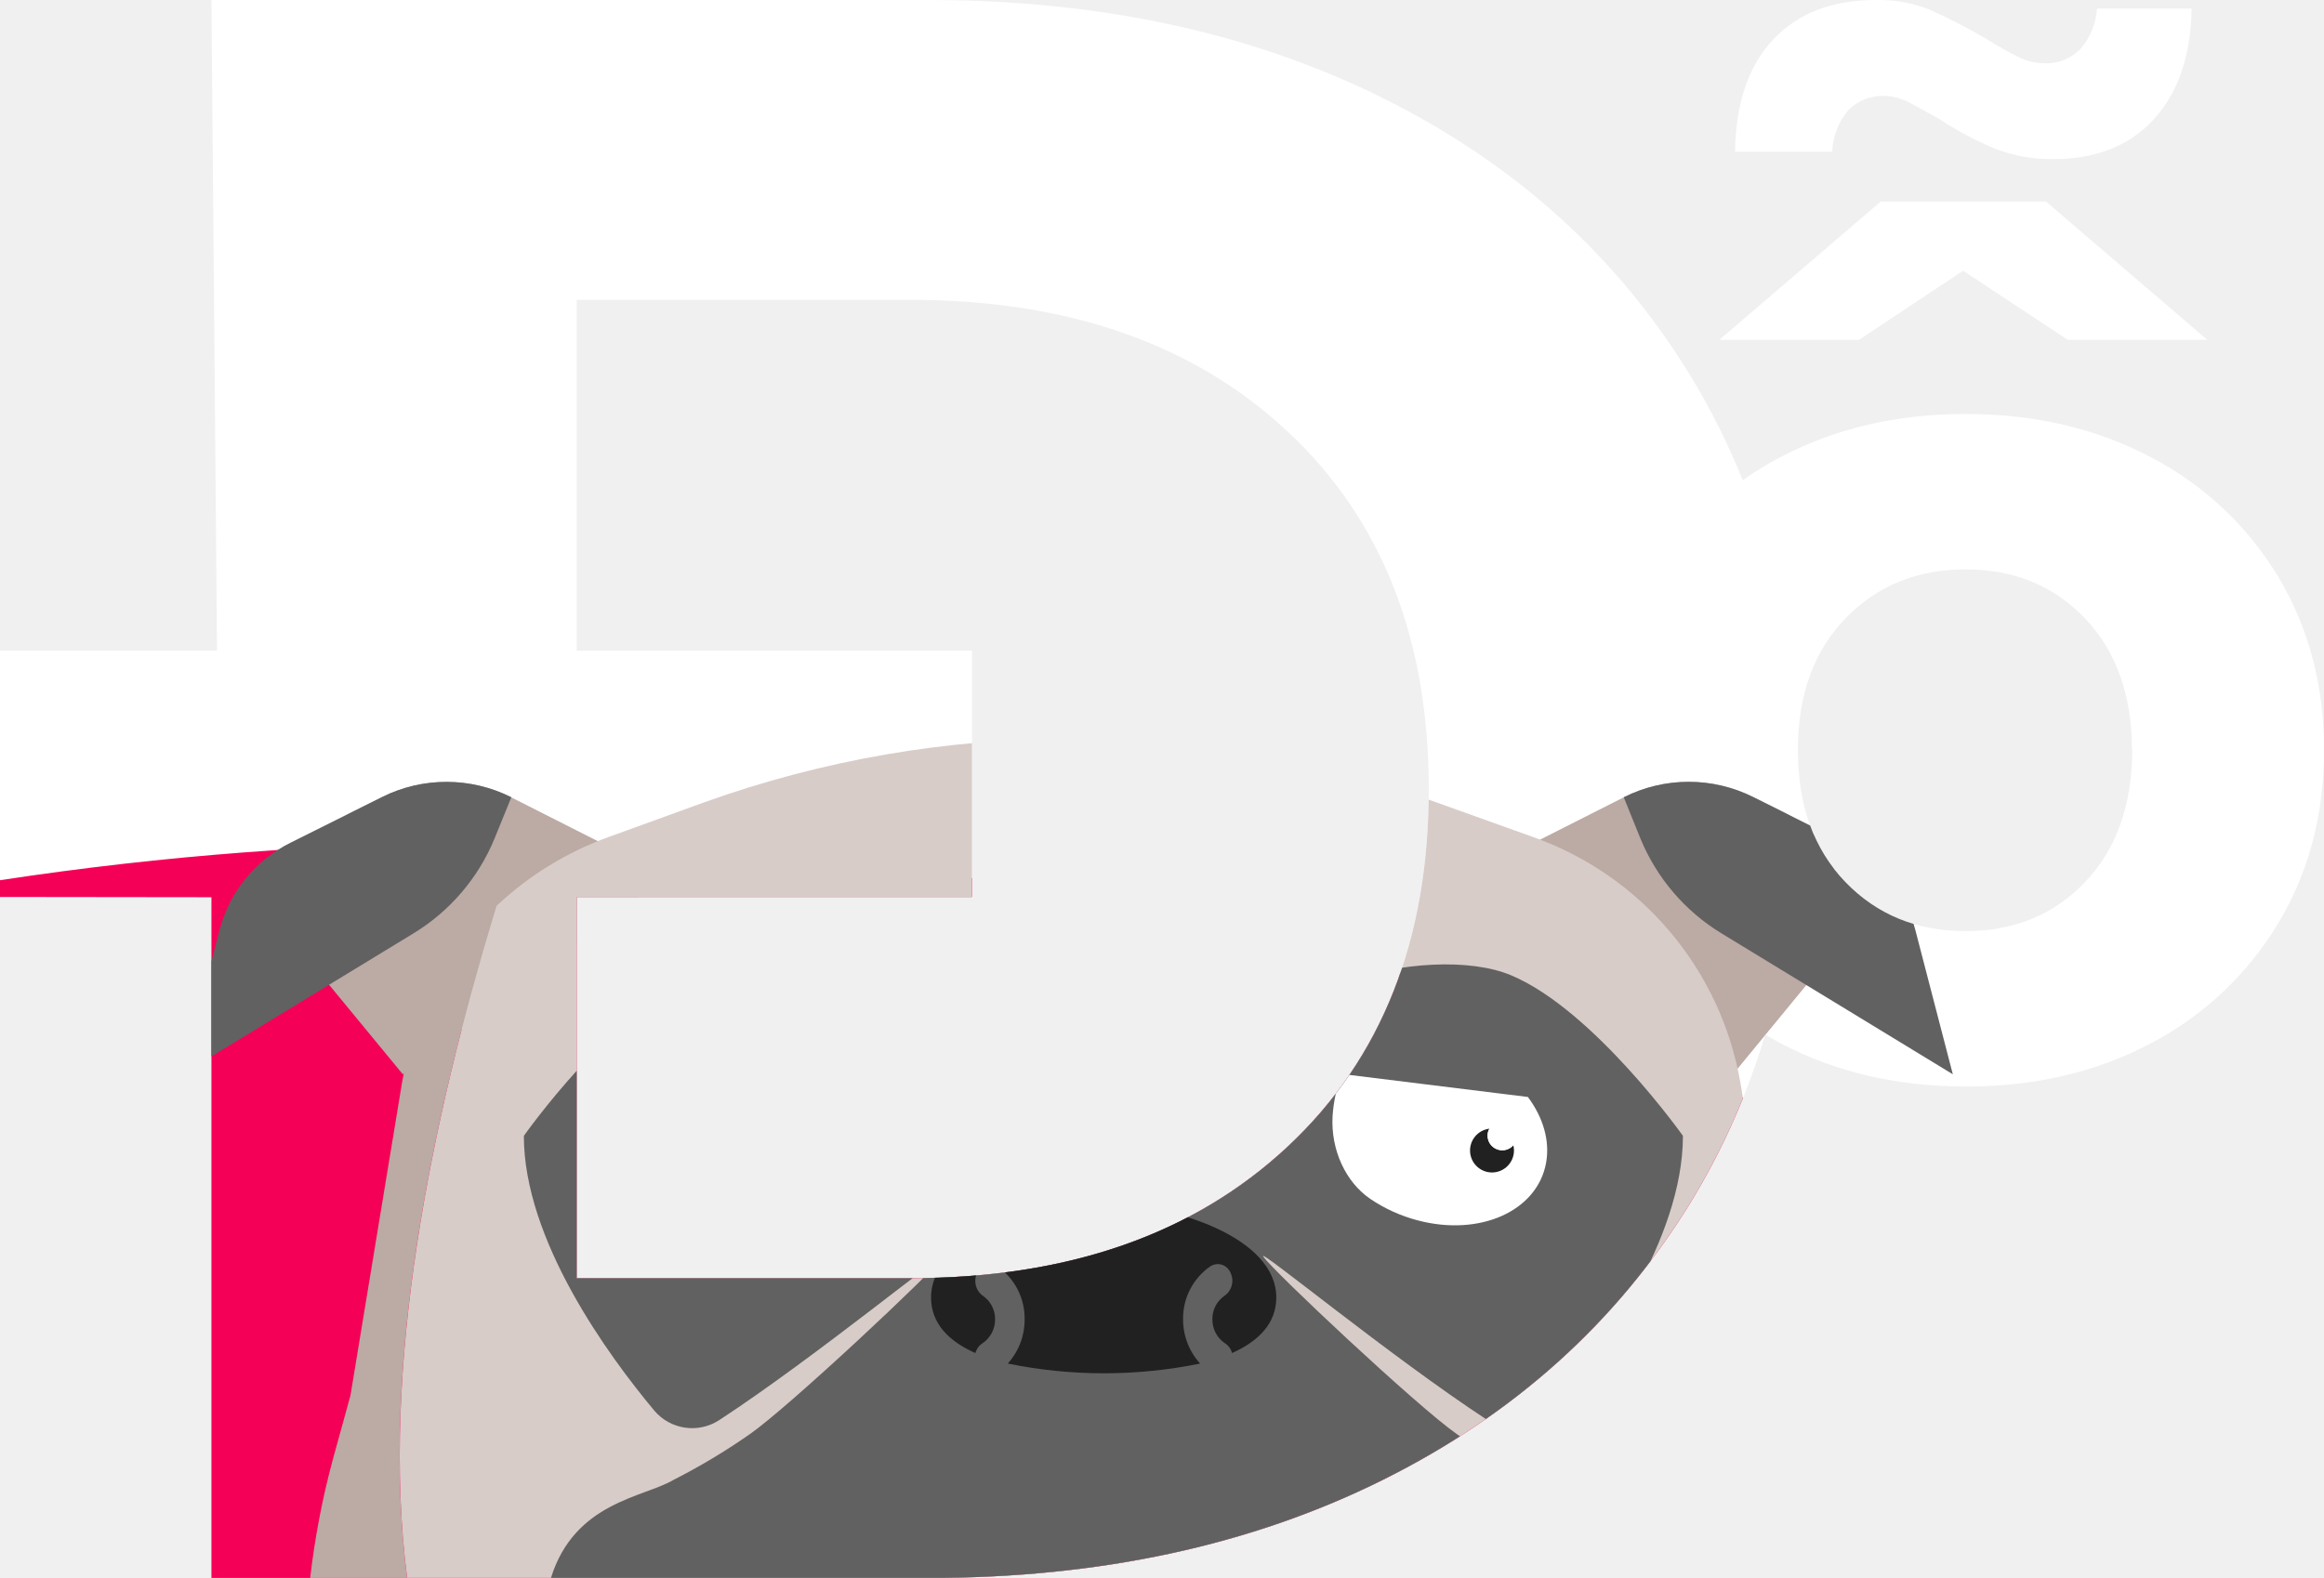
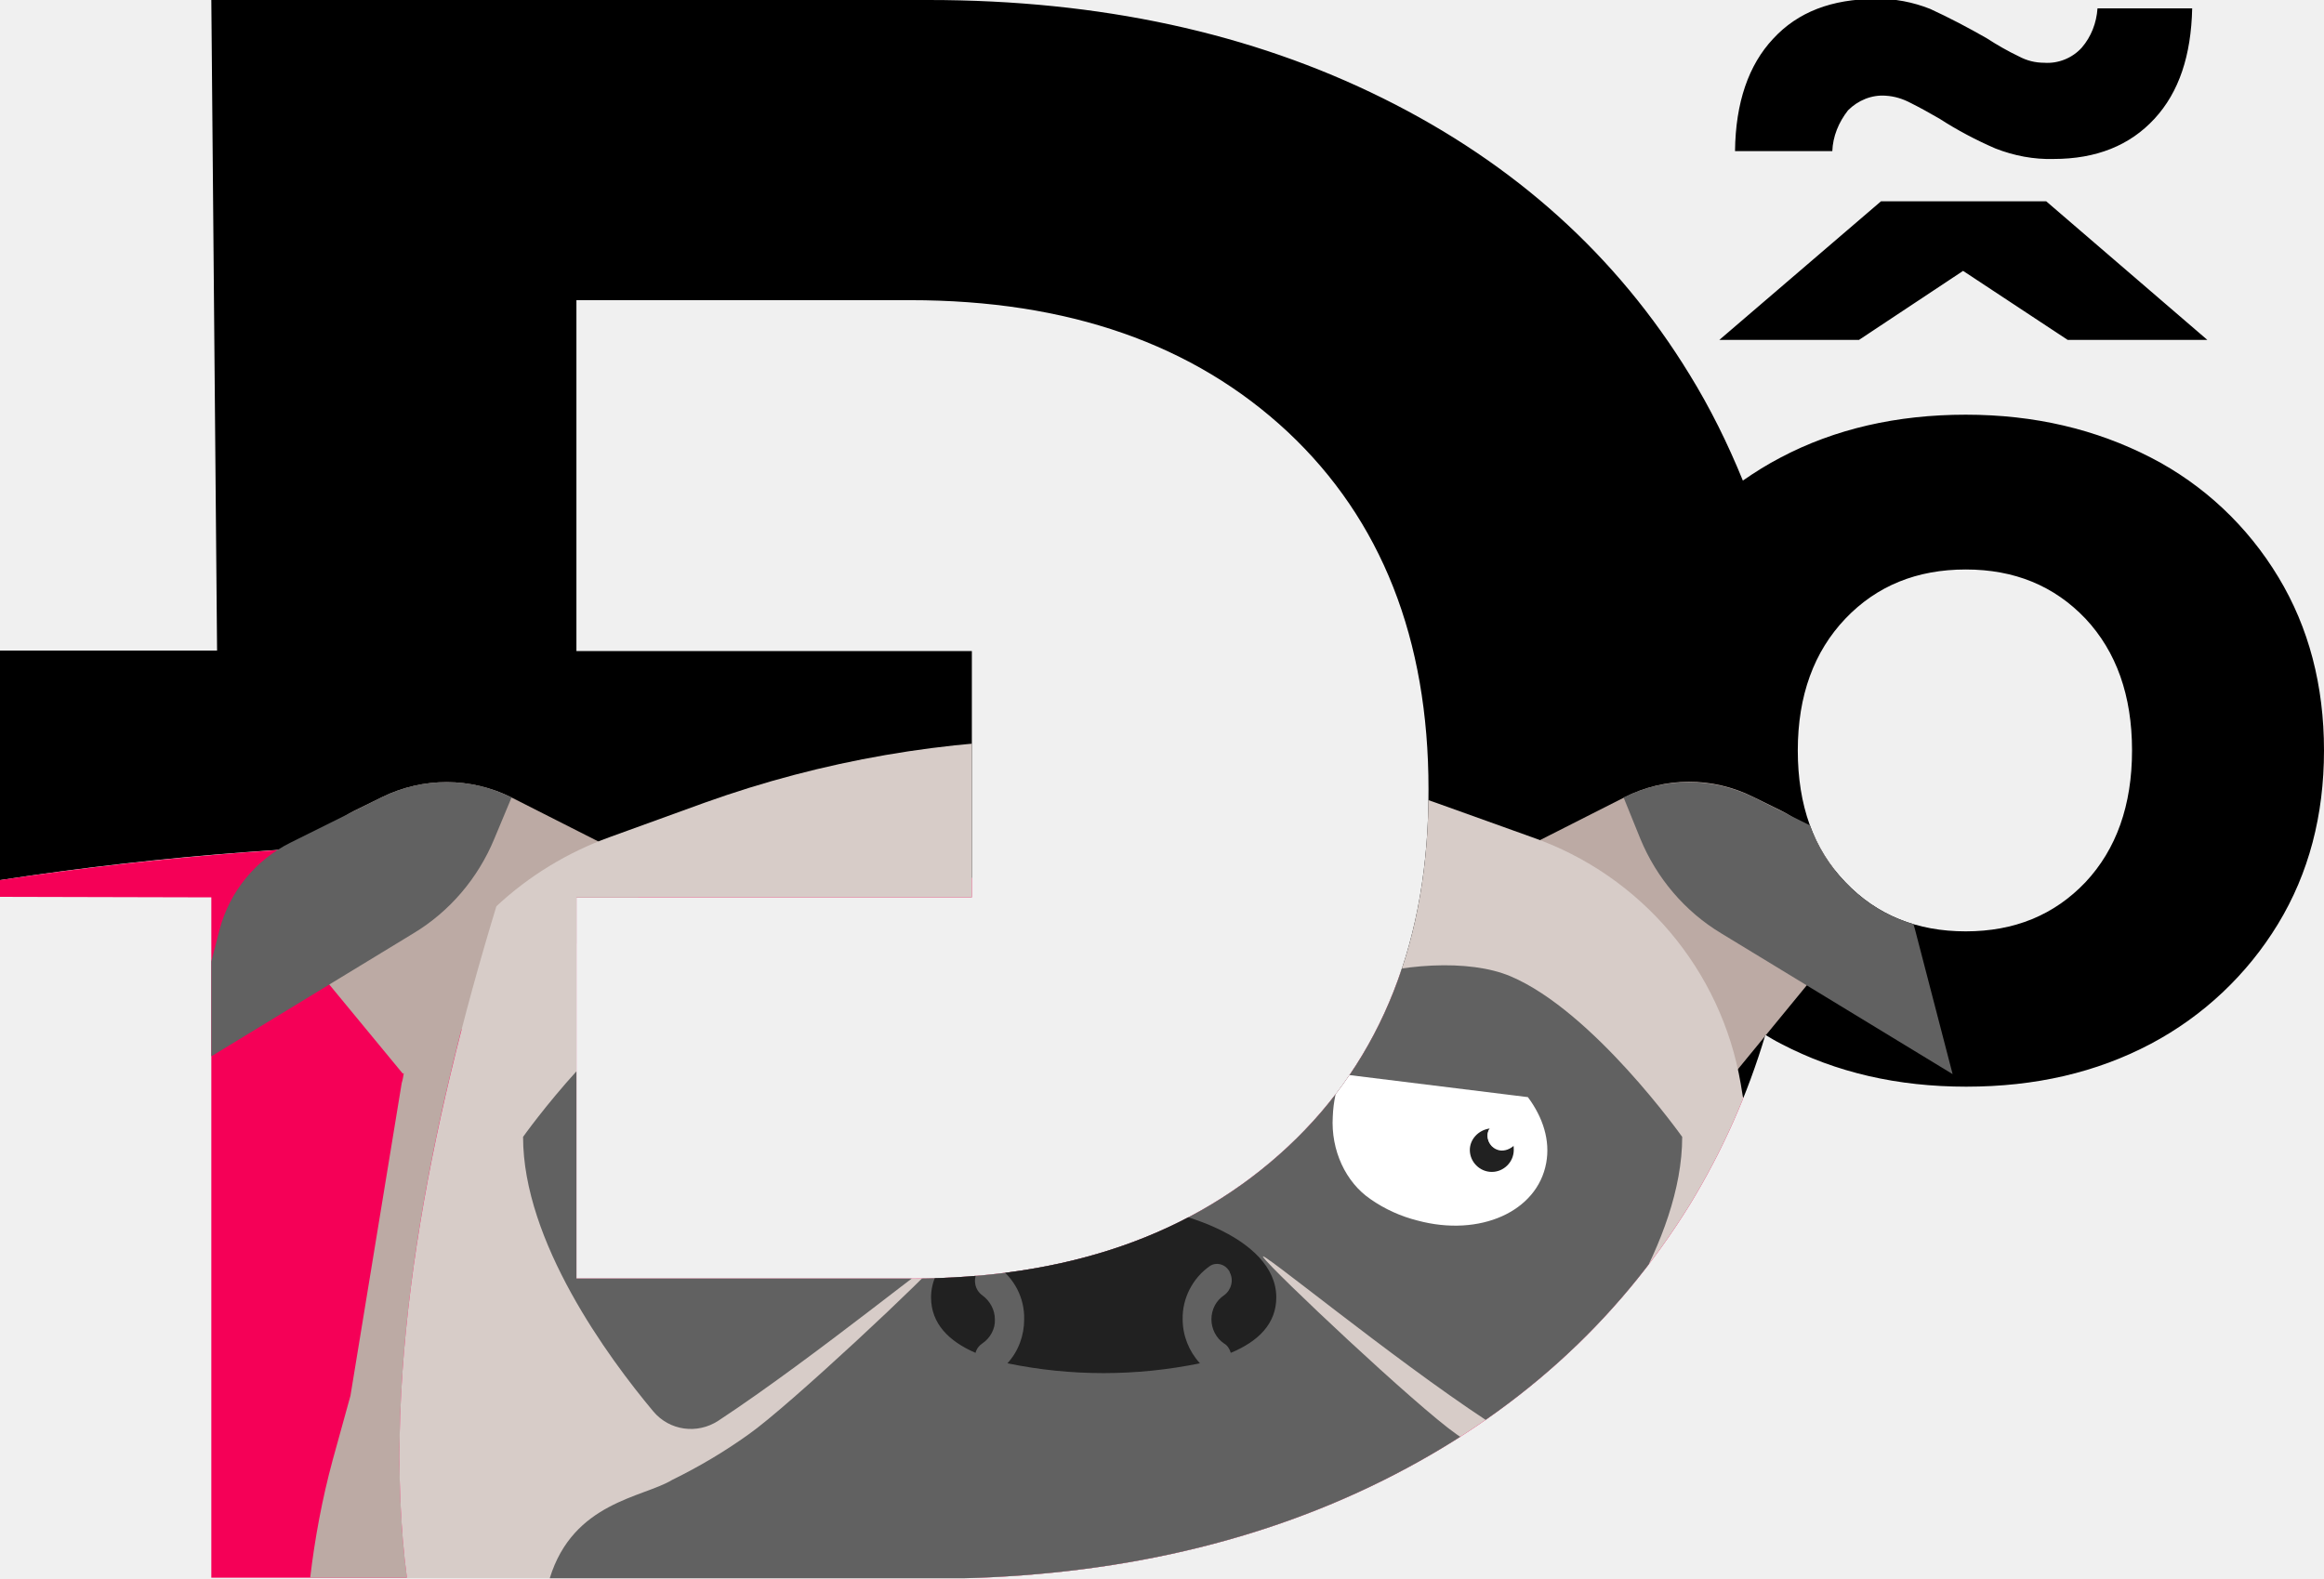
- <svg xmlns="http://www.w3.org/2000/svg" viewBox="0 0 444.3 301.76">
-   <defs>
-     <style>.cls-1{fill:none;}.cls-2{clip-path:url(#clip-path);}.cls-3{fill:#fff;}.cls-4{fill:#f50057;}.cls-5{fill:#bcaaa4;}.cls-6{fill:#d7ccc8;}.cls-7{fill:#616161;}.cls-8{fill:#fafafa;}.cls-9{fill:#212121;}</style>
-     <clipPath id="clip-path" transform="translate(0 0)">
-       <path class="cls-1" d="M355.39,65h-26.7l30.88-26.46h31.58L422,65H395.32l-20-13.23ZM353.3,21.14a9.25,9.25,0,0,1,7.2-2.79,10.47,10.47,0,0,1,4.75,1.39q2.67,1.4,5.46,3a66.26,66.26,0,0,0,10.68,5.69,29.65,29.65,0,0,0,11.14,2q12.3,0,19.27-7.66T419,1.65H400.89a13,13,0,0,1-3,7.54,9.06,9.06,0,0,1-7.2,2.9,10.91,10.91,0,0,1-4.75-1.16,65.36,65.36,0,0,1-6.16-3.48A113.41,113.41,0,0,0,369,1.88,26,26,0,0,0,358.64,0Q346.1,0,339,7.55T331.71,29h18.57A13.08,13.08,0,0,1,353.3,21.14Zm91,122.33q0,18.59-8.82,33.2a61.61,61.61,0,0,1-24.33,22.87q-15.56,8.24-35.28,8.24t-35.41-8.24c-1-.54-2-1.11-3-1.7a135.6,135.6,0,0,1-14.41,32.36q-21,34.05-58.69,52.81T177.5,301.76H40.42V171.58L0,171.53V124.42H41.49L40.42,0H177.5q49.14,0,86.86,18.75T323,71.57a134.48,134.48,0,0,1,10.16,20.25,68.54,68.54,0,0,1,7.24-4.41q15.67-8.25,35.41-8.24t35.35,8.24a61.53,61.53,0,0,1,24.38,22.87q8.78,14.63,8.77,33.19Zm-171.15,7.41q0-43.11-26.94-68.32T174,57.34H110.25v67.08h75.57v47.11H110.25v72.9h63.8q45.26,0,72.2-25.22T273.15,150.88Zm134.43-7.41q0-15.78-8.94-25.18t-22.86-9.4q-13.93,0-23,9.4t-9.06,25.18q0,15.79,9.06,25.19t23,9.4q13.92,0,22.86-9.4t9-25.19Z" />
-     </clipPath>
-   </defs>
-   <g id="Layer_2" data-name="Layer 2">
-     <g id="Layer_1-2" data-name="Layer 1">
-       <g id="Layer_1-2-2" data-name="Layer 1-2">
-         <g class="cls-2">
-           <path class="cls-3" d="M0,0V168.33a623.68,623.68,0,0,1,94.27-7.11c136.68,0,260.42,43.92,350,114.93V0Z" transform="translate(0 0)" />
-           <path class="cls-4" d="M444.3,276.15c-89.61-71-213.35-114.93-350-114.93A623.68,623.68,0,0,0,0,168.33V301.76H444.3Z" transform="translate(0 0)" />
-           <path class="cls-5" d="M344.49,157.62a20.06,20.06,0,0,0-4-2.56l-5.33-2.65a27.59,27.59,0,0,0-24.71.05l-29.62,15,50.46,38,16-19.46A20.15,20.15,0,0,0,344.49,157.62Z" transform="translate(0 0)" />
-           <path class="cls-5" d="M88.24,196.92l39.15-29.43-29.63-15a27.59,27.59,0,0,0-24.71-.05l-5.3,2.65a19.9,19.9,0,0,0-4,2.57A20.14,20.14,0,0,0,61,186l16,19.43.19-.14q-.19.94-.36,1.92l-9.83,59.66L63.6,279.21a155.39,155.39,0,0,0-4.3,22.55H77.83C73.63,269.27,79.21,231.93,88.24,196.92Z" transform="translate(0 0)" />
-           <path class="cls-6" d="M345.88,279.16l-3.32-12.33-9.81-59.63A60.86,60.86,0,0,0,292.9,160l-18.41-6.6a207.3,207.3,0,0,0-139.77,0L116.54,160a61.88,61.88,0,0,0-21.6,13.22c-12.63,41.28-22.26,88.57-17.1,128.53H350.18A154.46,154.46,0,0,0,345.88,279.16Z" transform="translate(0 0)" />
-           <path class="cls-7" d="M293.15,283a122.74,122.74,0,0,1-14.62-8.74c-7.63-5.34-35.21-31.27-37-33.94-1.37-2.06,24.39,19.19,42.84,31.25a9.48,9.48,0,0,0,12.43-1.82c8.72-10.46,24.94-32.54,24.94-52.54,0,0-17-24-32.8-30.68s-53.57,3.12-50.71,21.34c.19.45-54.76.45-54.57,0,2.86-18.22-34.89-28-50.72-21.34s-32.79,30.68-32.79,30.68c0,20,16.21,42.08,24.93,52.54a9.48,9.48,0,0,0,12.43,1.82c18.45-12.06,44.22-33.31,42.84-31.25-1.78,2.67-29.36,28.6-37,33.94A121.45,121.45,0,0,1,128.77,283c-5.64,3.37-18.91,4.19-23.44,18.75H316.59C312.06,287.2,298.79,286.38,293.15,283Z" transform="translate(0 0)" />
-           <path class="cls-8" d="M166.55,207.7l-35.61,4.05c-2.87,3.55-4.25,7.64-3.48,11.57,1.66,8.5,12.68,13,24.61,10.14a30.71,30.71,0,0,0,9-3.77,16.06,16.06,0,0,0,7.21-14.57A23.69,23.69,0,0,0,166.55,207.7Z" transform="translate(0 0)" />
-           <path class="cls-9" d="M138.26,215.8a2.27,2.27,0,0,1,.19.34,2.8,2.8,0,0,1-4.73,2.87,4.2,4.2,0,1,0,4.54-3.17Z" transform="translate(0 0)" />
-           <path class="cls-8" d="M137,219.75a2.77,2.77,0,0,0,1.48-3.61,2.27,2.27,0,0,0-.19-.34,2.4,2.4,0,0,0-.46-.05,4.21,4.21,0,0,0-4.08,3.26A2.78,2.78,0,0,0,137,219.75Z" transform="translate(0 0)" />
-           <path class="cls-3" d="M256.5,205.38l35.6,4.4c2.88,3.86,4.25,8.31,3.48,12.58-1.66,9.25-12.68,14.18-24.61,11a29.56,29.56,0,0,1-9-4.09c-4.68-3.19-7.58-9.34-7.21-15.84A28.06,28.06,0,0,1,256.5,205.38Z" transform="translate(0 0)" />
-           <path class="cls-9" d="M284.78,215.8c-.06.11-.13.22-.19.34a2.81,2.81,0,0,0,4.73,2.87,4.15,4.15,0,0,1,.12,1,4.2,4.2,0,1,1-4.66-4.17Z" transform="translate(0 0)" />
-           <path class="cls-3" d="M286.08,219.75a2.77,2.77,0,0,1-1.49-3.61c.06-.12.13-.23.19-.34a2.5,2.5,0,0,1,.47-.05,4.2,4.2,0,0,1,4.07,3.26A2.77,2.77,0,0,1,286.08,219.75Z" transform="translate(0 0)" />
-           <path class="cls-9" d="M244,248.12c0-11.57-19.83-17.9-33-17.9s-33,6.33-33,17.9c0,5,3.41,8.39,8.48,10.63a3.11,3.11,0,0,1,1.31-1.84,5.46,5.46,0,0,0,2.45-4.6,5.38,5.38,0,0,0-2.4-4.56,3.49,3.49,0,0,1-1-4.39,2.6,2.6,0,0,1,3.39-1.43,2.1,2.1,0,0,1,.42.22,12.13,12.13,0,0,1,5.24,10.16,12.46,12.46,0,0,1-3.23,8.45,91.84,91.84,0,0,0,36.78,0,12.52,12.52,0,0,1-3.26-8.45,12.12,12.12,0,0,1,5.23-10.16,2.6,2.6,0,0,1,3.6.79,2.1,2.1,0,0,1,.22.42,3.49,3.49,0,0,1-1.06,4.39,5.37,5.37,0,0,0-2.39,4.56,5.46,5.46,0,0,0,2.45,4.6,3.11,3.11,0,0,1,1.31,1.84C240.55,256.51,244,253.13,244,248.12Z" transform="translate(0 0)" />
-           <path class="cls-7" d="M97.76,152.46a27.59,27.59,0,0,0-24.71-.05l-17.48,8.73A25.9,25.9,0,0,0,42,177.76l-7.19,27.68L79,178.52a38.26,38.26,0,0,0,15.53-18.13Z" transform="translate(0 0)" />
-           <path class="cls-7" d="M310.43,152.46a27.58,27.58,0,0,1,24.72-.05l17.48,8.73a25.9,25.9,0,0,1,13.52,16.62l7.19,27.68-44.18-26.92a38.26,38.26,0,0,1-15.53-18.13Z" transform="translate(0 0)" />
+ <svg xmlns="http://www.w3.org/2000/svg" xmlns:xlink="http://www.w3.org/1999/xlink" version="1.1" id="Layer_1" x="0px" y="0px" viewBox="0 0 444.3 301.8" style="enable-background:new 0 0 444.3 301.8;" xml:space="preserve">
+   <style type="text/css">
+ 	.st0{clip-path:url(#SVGID_2_);}
+ 	.st1{fill:#F50057;}
+ 	.st2{fill:#BCAAA4;}
+ 	.st3{fill:#D7CCC8;}
+ 	.st4{fill:#616161;}
+ 	.st5{fill:#FAFAFA;}
+ 	.st6{fill:#212121;}
+ 	.st7{fill:#FFFFFF;}
+ </style>
+   <g>
+     <g id="Layer_1-2">
+       <g id="Layer_1-2-2">
+         <g>
+           <defs>
+             <path id="SVGID_1_" d="M355.4,65h-26.7l30.9-26.5h31.6L422,65h-26.7l-20-13.2L355.4,65z M353.3,21.1c1.9-1.9,4.5-3,7.2-2.8       c1.7,0.1,3.3,0.6,4.8,1.4c1.8,0.9,3.6,1.9,5.5,3c3.4,2.2,7,4.1,10.7,5.7c3.6,1.4,7.3,2.1,11.1,2c8.2,0,14.6-2.6,19.3-7.7       s7-12.1,7.2-21.1h-18.1c-0.2,2.8-1.2,5.4-3,7.5c-1.8,2-4.5,3.1-7.2,2.9c-1.7,0-3.3-0.4-4.8-1.2c-2.1-1-4.2-2.2-6.2-3.5       c-3.5-2-7.1-3.9-10.8-5.6c-3.3-1.3-6.8-2-10.4-1.9c-8.4,0-14.9,2.5-19.6,7.6c-4.7,5-7.2,12.2-7.3,21.5h18.6       C350.4,26.1,351.5,23.4,353.3,21.1z M444.3,143.5c0,12.4-2.9,23.5-8.8,33.2c-5.9,9.7-14.3,17.6-24.3,22.9       c-10.4,5.5-22.1,8.2-35.3,8.2c-13.1,0-24.9-2.7-35.4-8.2c-1-0.5-2-1.1-3-1.7c-3.4,11.4-8.2,22.2-14.4,32.4       c-14,22.7-33.6,40.3-58.7,52.8s-54.1,18.8-86.9,18.8H40.4V171.6L0,171.5v-47.1h41.5L40.4,0h137.1c32.8,0,61.7,6.3,86.9,18.8       s44.7,30.1,58.6,52.8c4,6.5,7.3,13.2,10.2,20.3c2.3-1.6,4.7-3.1,7.2-4.4c10.4-5.5,22.3-8.2,35.4-8.2c13.2,0,24.9,2.8,35.4,8.2       c10.1,5.2,18.5,13.1,24.4,22.9C441.4,120,444.3,131.1,444.3,143.5L444.3,143.5z M273.1,150.9c0-28.7-9-51.5-26.9-68.3       c-18-16.8-42-25.2-72.2-25.2h-63.8v67.1h75.6v47.1h-75.6v72.9h63.8c30.2,0,54.2-8.4,72.2-25.2S273.2,179.6,273.1,150.9z        M407.6,143.5c0-10.5-3-18.9-8.9-25.2c-6-6.3-13.6-9.4-22.9-9.4c-9.3,0-17,3.1-23,9.4c-6,6.3-9.1,14.7-9.1,25.2       c0,10.5,3,18.9,9.1,25.2c6,6.3,13.7,9.4,23,9.4c9.3,0,16.9-3.1,22.9-9.4C404.6,162.4,407.6,154,407.6,143.5L407.6,143.5z" />
+           </defs>
+           <clipPath id="SVGID_2_">
+             <use xlink:href="#SVGID_1_" style="overflow:visible;" />
+           </clipPath>
+           <g class="st0">
+             <path d="M0,0v168.3c31.2-4.8,62.7-7.1,94.3-7.1c136.7,0,260.4,43.9,350,114.9V0H0z" />
+             <path class="st1" d="M444.3,276.1c-89.6-71-213.4-114.9-350-114.9c-31.6,0-63.1,2.4-94.3,7.1v133.4h444.3V276.1z" />
+             <path class="st2" d="M344.5,157.6c-1.2-1-2.6-1.9-4-2.6l-5.3-2.6c-7.8-3.9-16.9-3.9-24.7,0.1l-29.6,15l50.5,38l16-19.5       C354.4,177.4,353.1,164.7,344.5,157.6C344.5,157.6,344.5,157.6,344.5,157.6z" />
+             <path class="st2" d="M88.2,196.9l39.2-29.4l-29.6-15c-7.8-3.9-16.9-3.9-24.7-0.1l-5.3,2.6c-1.4,0.7-2.8,1.6-4,2.6       c-8.6,7.1-9.8,19.8-2.8,28.3l16,19.4l0.2-0.1c-0.1,0.6-0.2,1.3-0.4,1.9L67,266.9l-3.4,12.3c-2,7.4-3.4,14.9-4.3,22.5h18.5       C73.6,269.3,79.2,231.9,88.2,196.9z" />
+             <path class="st3" d="M345.9,279.2l-3.3-12.3l-9.8-59.6c-3.7-21.8-19-39.9-39.9-47.2l-18.4-6.6c-45.2-16.2-94.6-16.2-139.8,0       l-18.2,6.6c-8,2.9-15.4,7.4-21.6,13.2c-12.6,41.3-22.3,88.6-17.1,128.5h272.3C349.3,294.1,347.9,286.6,345.9,279.2z" />
+             <path class="st4" d="M293.1,283c-5.1-2.6-10-5.5-14.6-8.7c-7.6-5.3-35.2-31.3-37-33.9c-1.4-2.1,24.4,19.2,42.8,31.3       c4,2.6,9.3,1.8,12.4-1.8c8.7-10.5,24.9-32.5,24.9-52.5c0,0-17-24-32.8-30.7s-53.6,3.1-50.7,21.3c0.2,0.4-54.8,0.4-54.6,0       c2.9-18.2-34.9-28-50.7-21.3s-32.8,30.7-32.8,30.7c0,20,16.2,42.1,24.9,52.5c3.1,3.7,8.4,4.4,12.4,1.8       c18.4-12.1,44.2-33.3,42.8-31.3c-1.8,2.7-29.4,28.6-37,33.9c-4.6,3.3-9.5,6.2-14.6,8.7c-5.6,3.4-18.9,4.2-23.4,18.8h211.3       C312.1,287.2,298.8,286.4,293.1,283z" />
+             <path class="st5" d="M166.6,207.7l-35.6,4.1c-2.9,3.6-4.3,7.6-3.5,11.6c1.7,8.5,12.7,13,24.6,10.1c3.2-0.8,6.2-2,9-3.8       c4.9-3.2,7.6-8.8,7.2-14.6C168.1,212.6,167.5,210.1,166.6,207.7z" />
+             <path class="st6" d="M138.3,215.8c0.1,0.1,0.1,0.2,0.2,0.3c0.6,1.4-0.1,3.1-1.5,3.7c-1.1,0.5-2.4,0.1-3.2-0.8       c-0.6,2.3,0.8,4.5,3.1,5.1c2.3,0.6,4.5-0.8,5.1-3.1s-0.8-4.5-3.1-5.1C138.6,215.9,138.4,215.9,138.3,215.8L138.3,215.8z" />
+             <path class="st5" d="M137,219.8c1.4-0.6,2.1-2.2,1.5-3.6c-0.1-0.1-0.1-0.2-0.2-0.3c-0.2,0-0.3,0-0.5-0.1c-2,0-3.6,1.4-4.1,3.3       C134.5,220,135.9,220.3,137,219.8z" />
+             <path class="st7" d="M256.5,205.4l35.6,4.4c2.9,3.9,4.3,8.3,3.5,12.6c-1.7,9.3-12.7,14.2-24.6,11c-3.2-0.8-6.3-2.2-9-4.1       c-4.7-3.2-7.6-9.3-7.2-15.8C254.9,210.7,255.5,208,256.5,205.4z" />
+             <path class="st6" d="M284.8,215.8c-0.1,0.1-0.1,0.2-0.2,0.3c-0.6,1.4,0.2,3.1,1.6,3.6c1.1,0.4,2.3,0.1,3.1-0.8       c0.1,0.3,0.1,0.7,0.1,1c0,2.3-1.9,4.2-4.2,4.2c-2.3,0-4.2-1.9-4.2-4.2C281,217.9,282.6,216.1,284.8,215.8L284.8,215.8z" />
+             <path class="st7" d="M286.1,219.8c-1.4-0.6-2.1-2.2-1.5-3.6c0.1-0.1,0.1-0.2,0.2-0.3c0.2,0,0.3,0,0.5-0.1       c1.9,0,3.6,1.4,4.1,3.3C288.5,219.9,287.2,220.3,286.1,219.8z" />
+             <path class="st6" d="M244,248.1c0-11.6-19.8-17.9-33-17.9s-33,6.3-33,17.9c0,5,3.4,8.4,8.5,10.6c0.2-0.8,0.7-1.4,1.3-1.8       c1.5-1,2.5-2.8,2.4-4.6c0-1.8-0.9-3.5-2.4-4.6c-1.4-1-1.8-2.9-1-4.4c0.5-1.3,2.1-2,3.4-1.4c0,0,0,0,0,0       c0.1,0.1,0.3,0.1,0.4,0.2c3.3,2.3,5.3,6.1,5.2,10.2c0,3.1-1.1,6.1-3.2,8.4c12.1,2.5,24.6,2.5,36.8,0c-2.1-2.3-3.3-5.3-3.3-8.4       c-0.1-4,1.9-7.9,5.2-10.2c1.2-0.8,2.8-0.4,3.6,0.8c0,0,0,0,0,0c0.1,0.1,0.2,0.3,0.2,0.4c0.8,1.5,0.3,3.4-1.1,4.4       c-1.5,1-2.4,2.7-2.4,4.6c0,1.8,0.9,3.6,2.4,4.6c0.7,0.4,1.1,1.1,1.3,1.8C240.6,256.5,244,253.1,244,248.1z" />
+             <path class="st4" d="M97.8,152.5c-7.8-3.9-16.9-3.9-24.7-0.1l-17.5,8.7c-6.7,3.3-11.7,9.4-13.6,16.6l-7.2,27.7L79,178.5       c7-4.2,12.4-10.6,15.5-18.1L97.8,152.5z" />
+             <path class="st4" d="M310.4,152.5c7.8-3.9,16.9-3.9,24.7-0.1l17.5,8.7c6.7,3.3,11.6,9.4,13.5,16.6l7.2,27.7l-44.2-26.9       c-7-4.2-12.4-10.6-15.5-18.1L310.4,152.5z" />
+           </g>
        </g>
      </g>
    </g>
  </g>
</svg>
